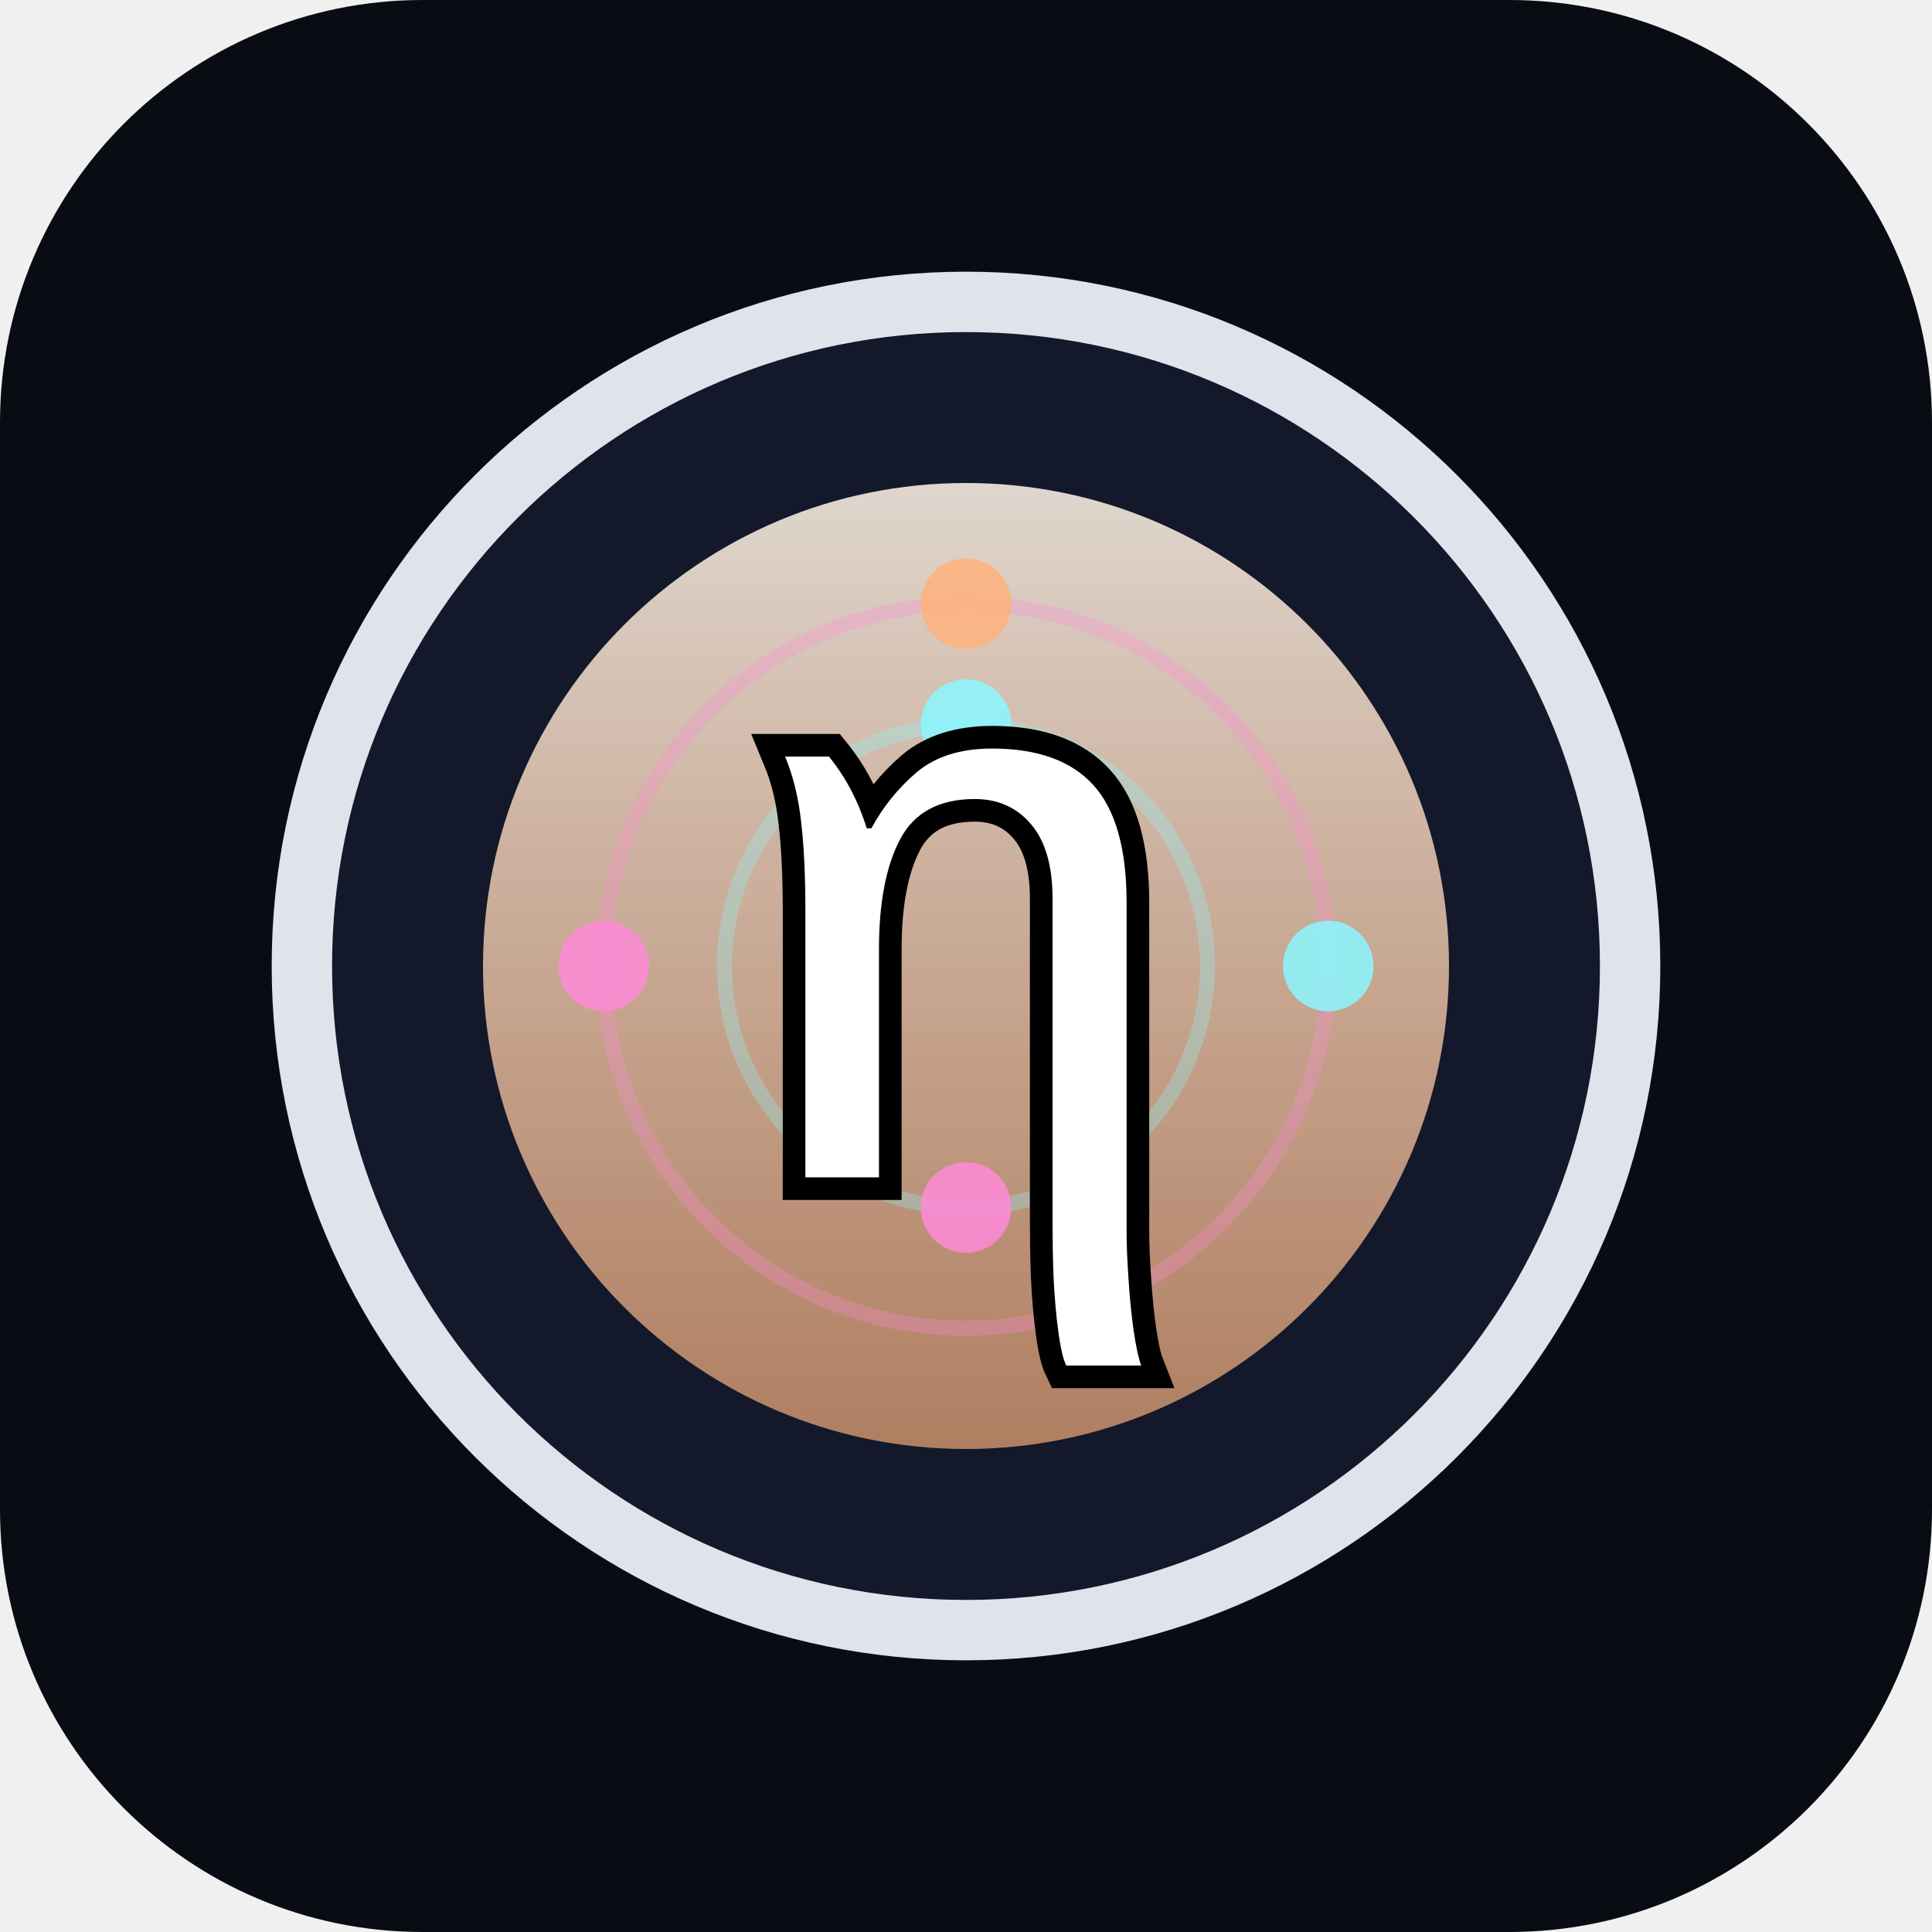
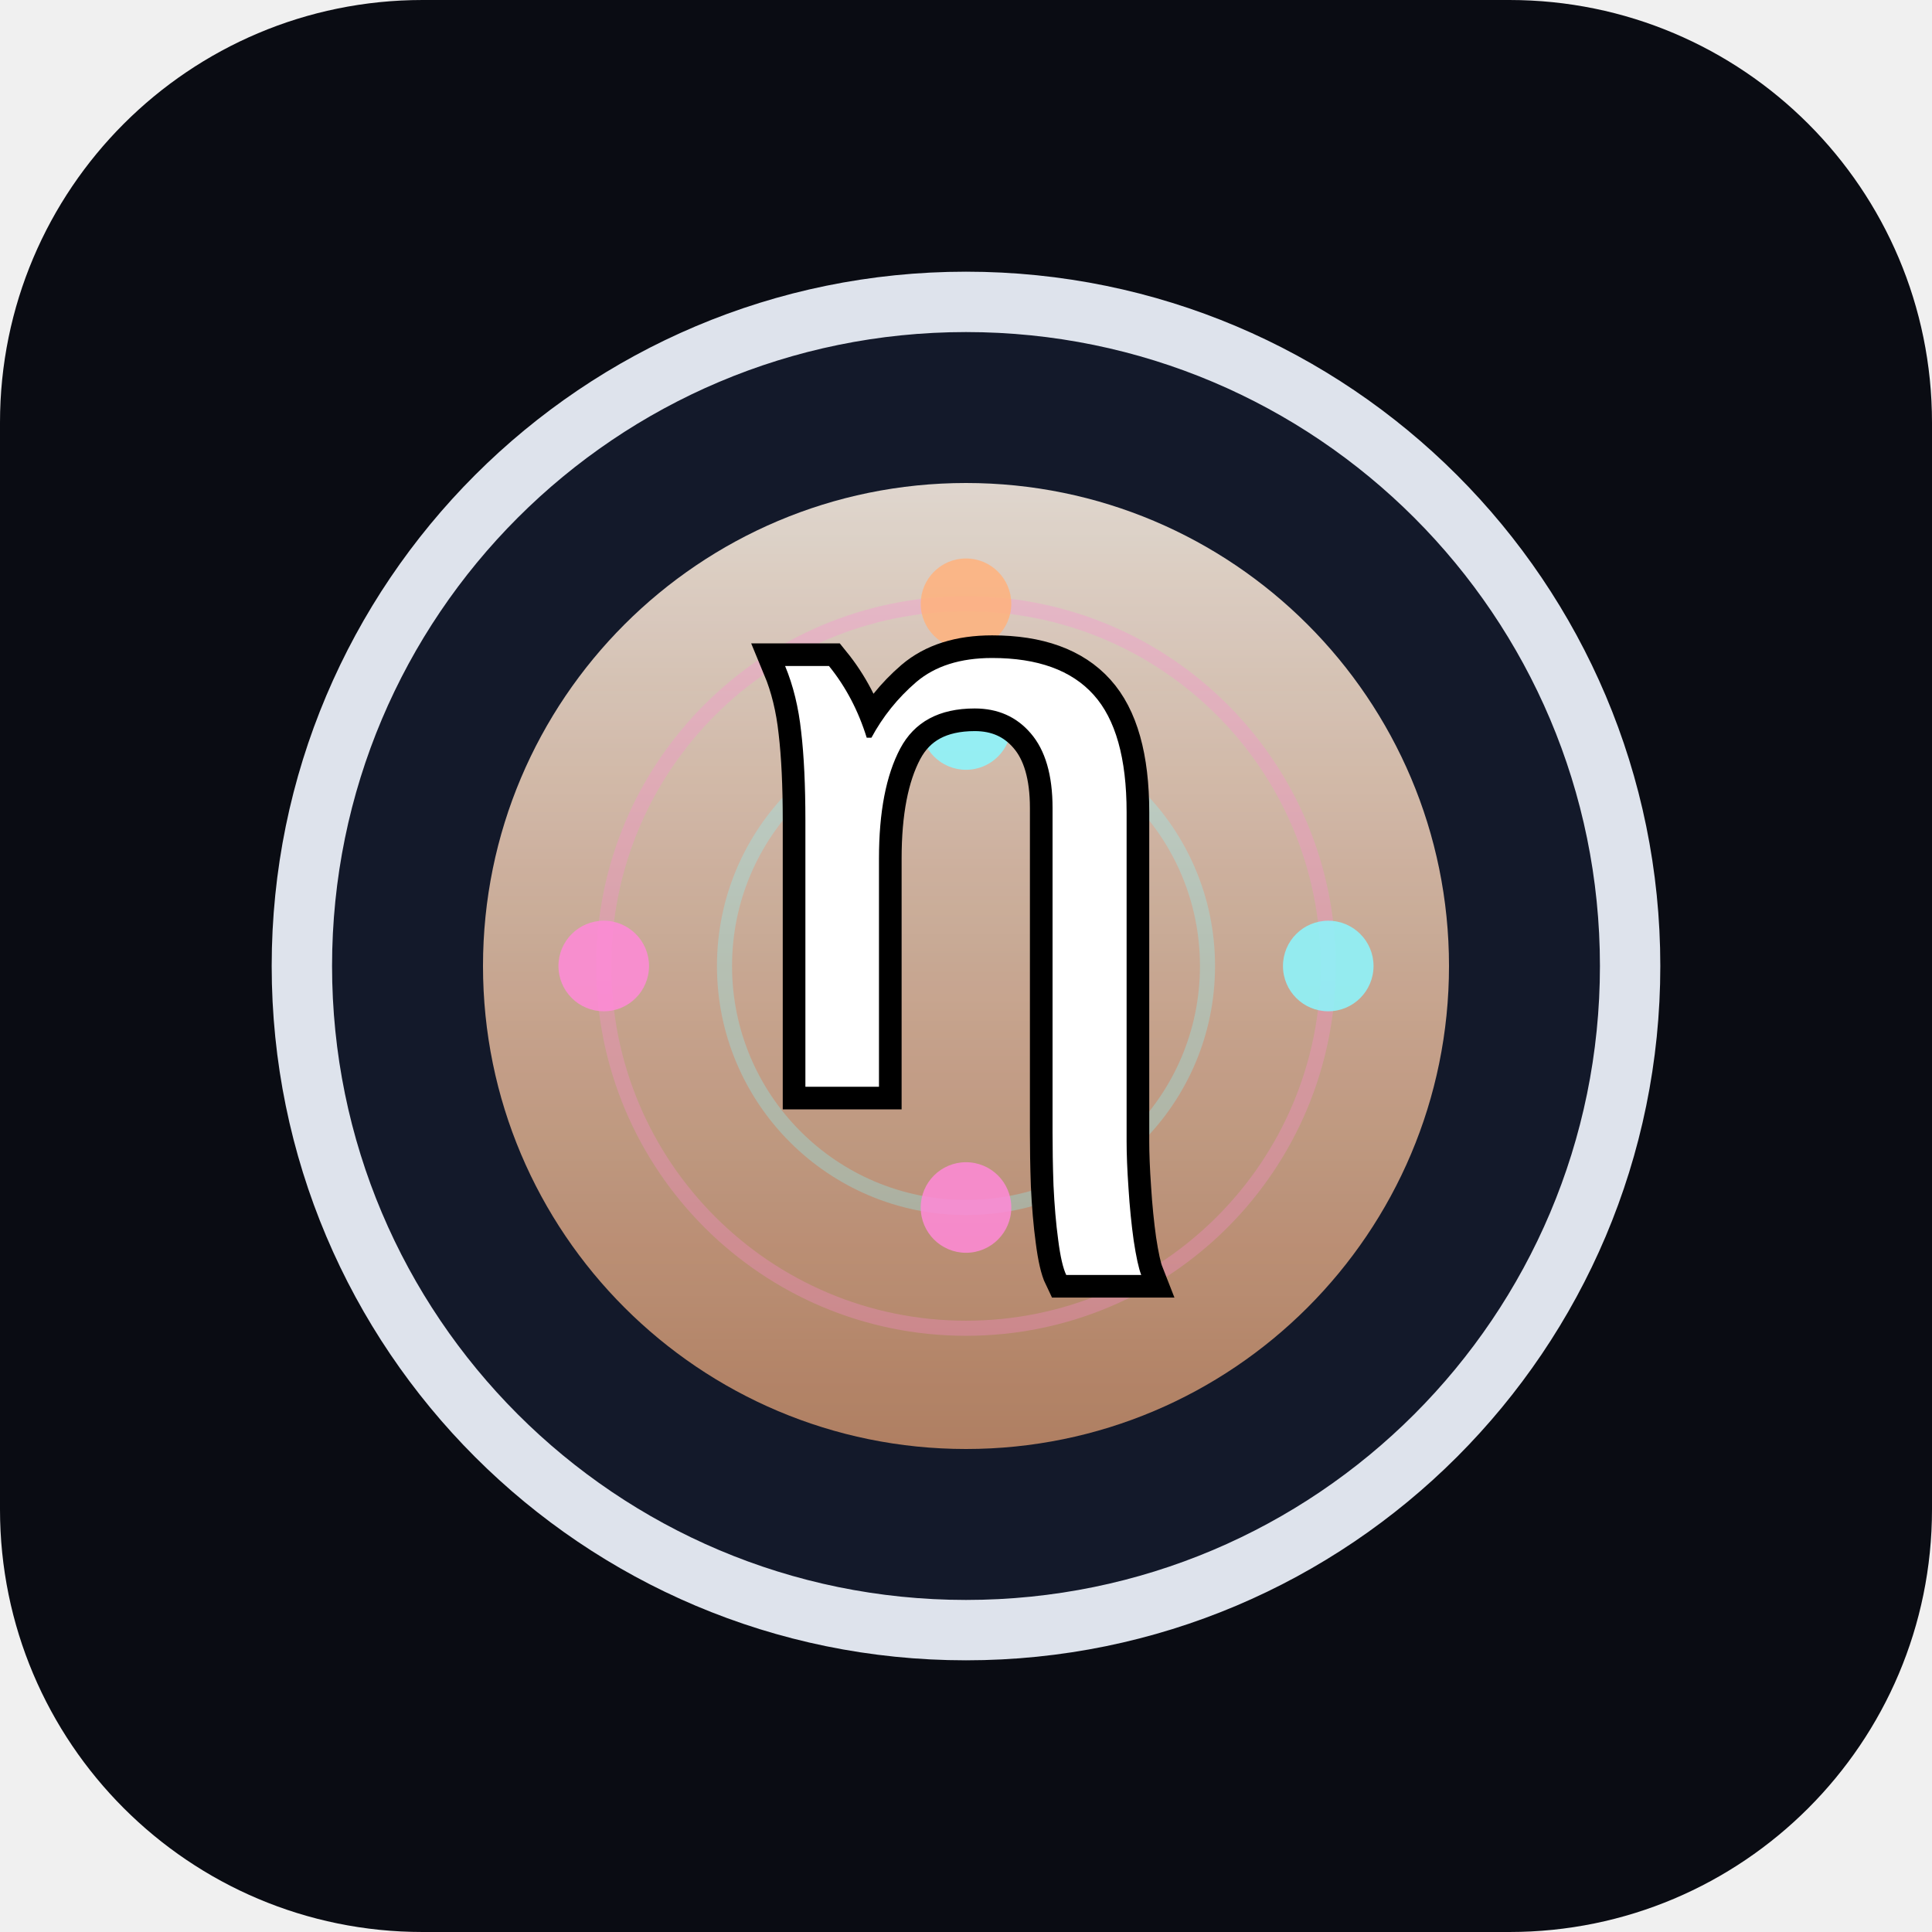
<svg xmlns="http://www.w3.org/2000/svg" viewBox="0 0 64 64">
  <defs>
    <linearGradient id="etaAura" x1="0%" y1="0%" x2="0%" y2="100%">
      <stop offset="0%" stop-color="#fff4e8" stop-opacity="0.94" />
      <stop offset="100%" stop-color="#ffb27d" stop-opacity="0.72" />
    </linearGradient>
    <circle id="orbit1" cx="32" cy="32" r="8" fill="none" stroke="#8bf7ff" stroke-width="0.5" opacity="0.3" />
    <circle id="orbit2" cx="32" cy="32" r="12" fill="none" stroke="#ff8ad8" stroke-width="0.5" opacity="0.3" />
    <circle id="orb1" cx="32" cy="24" r="1.5" fill="#8bf7ff" opacity="0.85">
      <animateTransform attributeName="transform" type="rotate" values="0,32,32; 360,32,32" dur="3s" repeatCount="indefinite" />
    </circle>
    <circle id="orb2" cx="32" cy="40" r="1.5" fill="#ff8ad8" opacity="0.85">
      <animateTransform attributeName="transform" type="rotate" values="0,32,32; 360,32,32" dur="3s" repeatCount="indefinite" />
    </circle>
    <circle id="orb3" cx="44" cy="32" r="1.5" fill="#8bf7ff" opacity="0.85">
      <animateTransform attributeName="transform" type="rotate" values="0,32,32; -360,32,32" dur="4.5s" repeatCount="indefinite" />
    </circle>
    <circle id="orb4" cx="32" cy="20" r="1.5" fill="#ffb27d" opacity="0.85">
      <animateTransform attributeName="transform" type="rotate" values="120,32,32; -240,32,32" dur="4.5s" repeatCount="indefinite" />
    </circle>
    <circle id="orb5" cx="20" cy="32" r="1.5" fill="#ff8ad8" opacity="0.85">
      <animateTransform attributeName="transform" type="rotate" values="240,32,32; -120,32,32" dur="4.5s" repeatCount="indefinite" />
    </circle>
  </defs>
  <rect width="64" height="64" rx="14" fill="#0a0c13" />
  <circle cx="32" cy="32" r="22" fill="#141a2d" stroke="#f0f5ff" stroke-width="2" opacity="0.92" />
  <circle cx="32" cy="32" r="16" fill="url(#etaAura)" opacity="0.92" />
  <g id="orbitalSystem">
    <use href="#orbit1" />
    <use href="#orbit2" />
    <use href="#orb1" />
    <use href="#orb2" />
    <use href="#orb3" />
    <use href="#orb4" />
    <use href="#orb5" />
  </g>
-   <text x="32" y="39" font-family="'Cormorant Garamond', serif" font-size="26" text-anchor="middle" fill="#ffffff" stroke="#000000" stroke-width="1.5" paint-order="stroke">η</text>
+   <text x="32" y="36" font-family="'Cormorant Garamond', serif" font-size="26" text-anchor="middle" fill="#ffffff" stroke="#000000" stroke-width="1.5" paint-order="stroke">η</text>
</svg>
